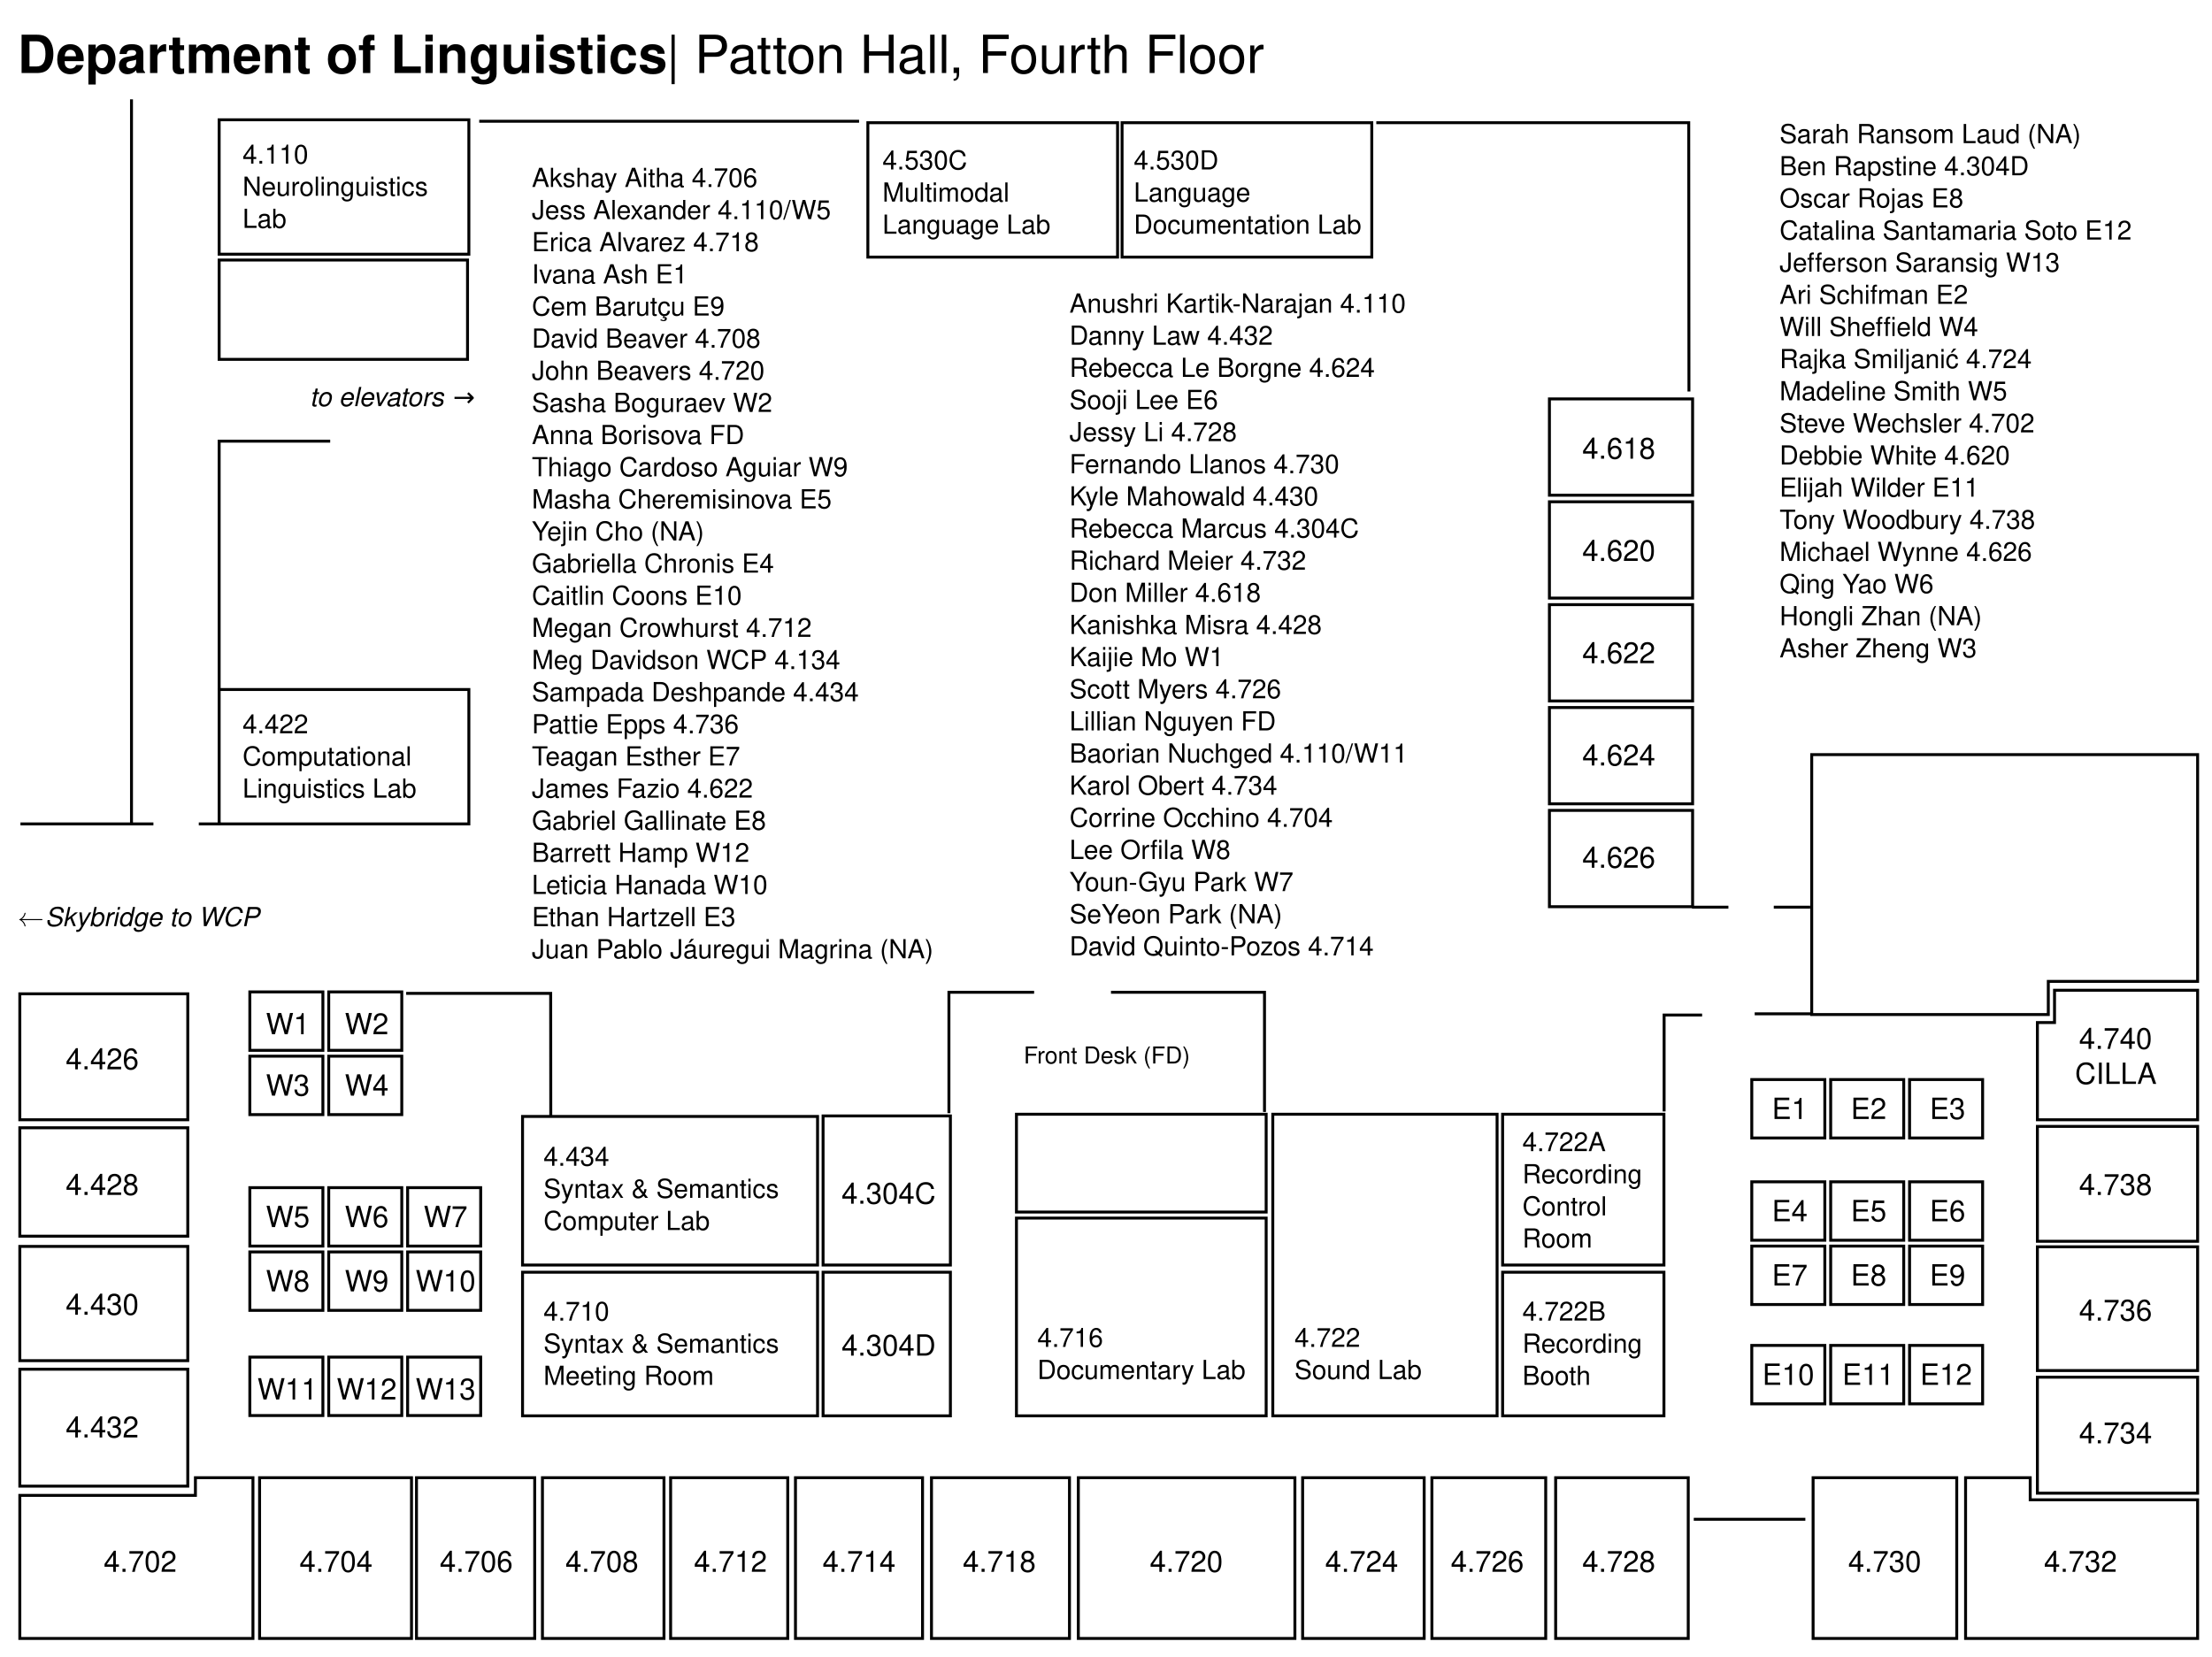
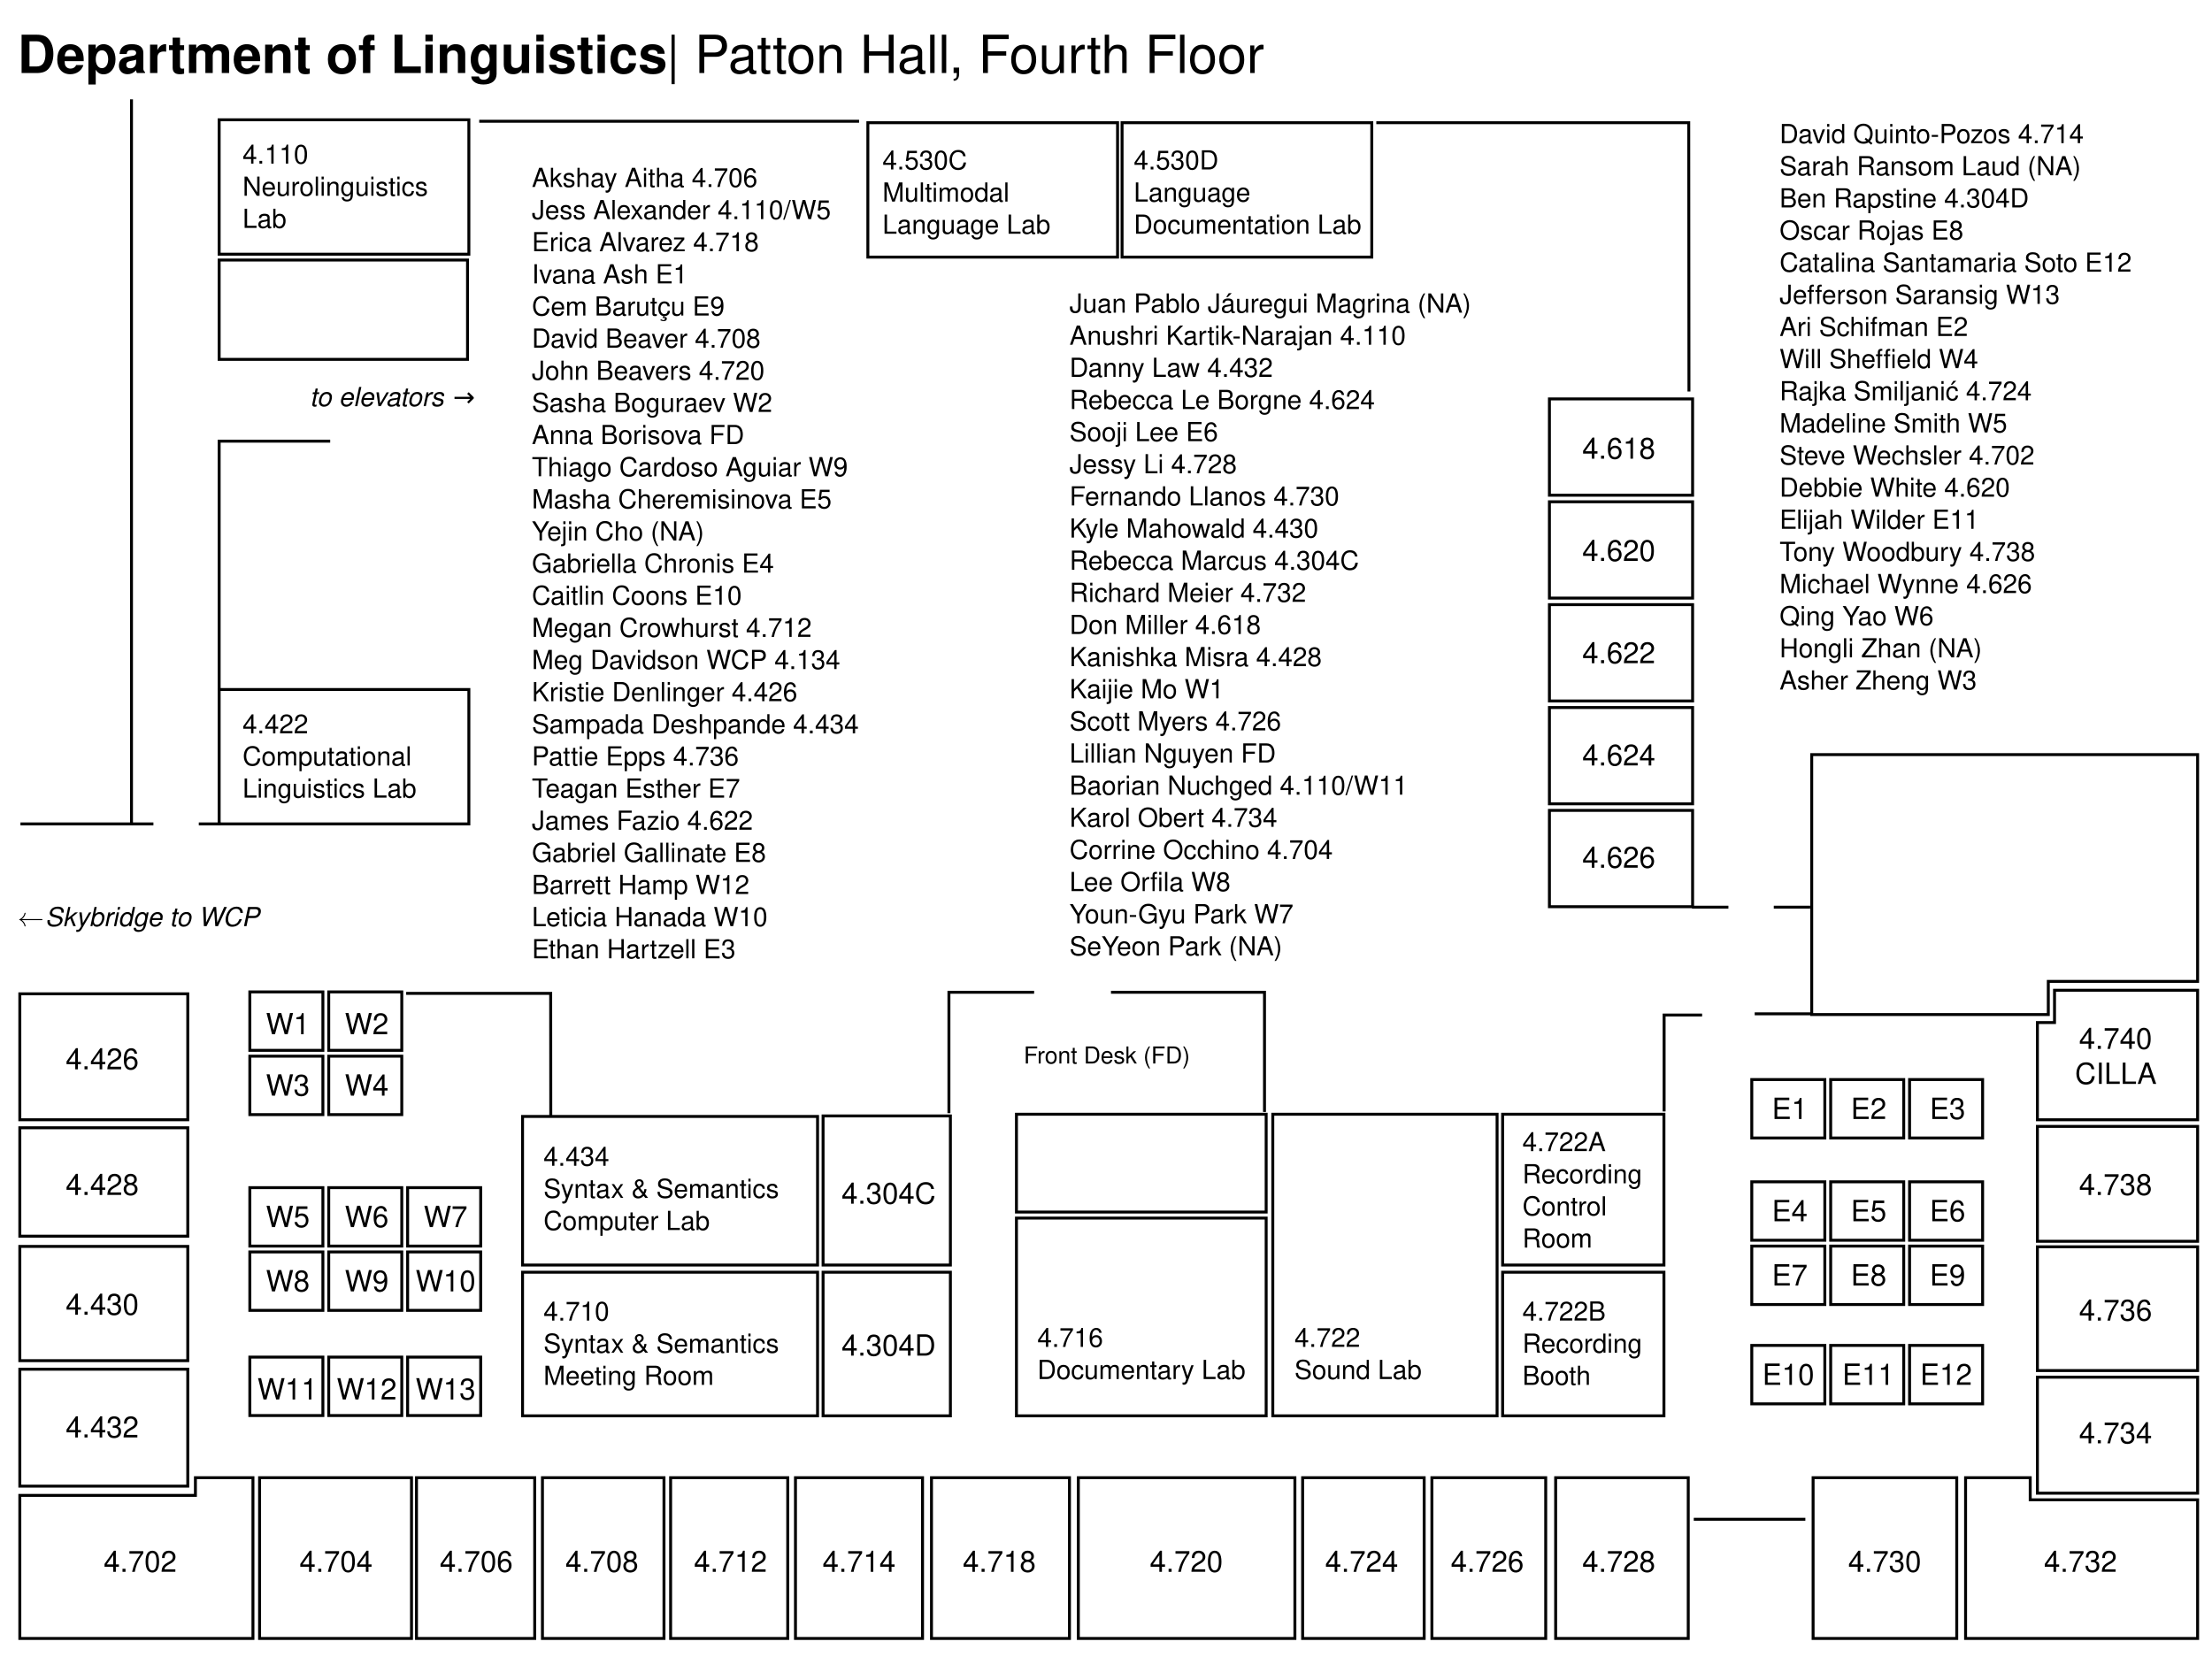
<svg xmlns="http://www.w3.org/2000/svg" width="757px" height="567px" viewBox="0 0 757 567" version="1.1">
  <g id="Artboard" stroke="none" stroke-width="1" fill="none" fill-rule="evenodd">
    <g id="Slices" />
    <g id="Offices-Shapes" transform="translate(6.7822, 40.5352)" stroke="#000000">
      <polygon id="Shape" points="745.295 295.367 694.198 295.367 694.198 306.712 613.23 306.712 613.23 217.748 745.295 217.748" />
      <line x1="157.718" y1="0.965" x2="286.718" y2="0.965" id="Line" stroke-linecap="square" />
      <polygon id="Shape" points="745.295 520.26 665.887 520.26 665.887 465.242 688.005 465.242 688.005 472.807 745.295 472.807" />
      <rect id="Rectangle" x="613.705" y="465.242" width="49.157" height="55.018" />
      <rect id="Rectangle" x="525.601" y="465.242" width="45.376" height="55.018" />
      <rect id="Rectangle" x="483.249" y="465.242" width="38.948" height="55.018" />
      <rect id="Rectangle" x="439.008" y="465.242" width="41.594" height="55.018" />
      <polygon id="Rectangle" points="362.248 465.242 362.248 520.26 436.361 520.26 436.361 465.242" />
      <polygon id="Rectangle" points="265.447 465.242 265.447 520.26 308.933 520.26 308.933 465.242" />
      <polygon id="Rectangle" points="311.995 465.242 311.995 520.26 359.218 520.26 359.218 465.242" />
      <polygon id="Rectangle" points="274.894 394.909 274.894 444.067 318.468 444.067 318.468 394.909" />
      <polygon id="Rectangle" points="274.894 341.416 274.894 392.451 318.468 392.451 318.468 341.416" />
      <rect id="Rectangle" x="222.718" y="465.242" width="40.082" height="55.018" />
      <rect id="Rectangle" x="178.855" y="465.242" width="41.594" height="55.018" />
      <rect id="Rectangle" x="135.748" y="465.242" width="40.461" height="55.018" />
      <polygon id="Rectangle" points="82.054 465.242 82.054 520.26 134.045 520.26 134.045 465.242" />
      <polygon id="Shape" points="79.783 520.26 -2.13162821e-14 520.26 -2.13162821e-14 471.291 60.094 471.291 60.094 465.242 79.783 465.242" />
      <polygon id="Rectangle" points="-2.84217094e-14 299.622 -2.84217094e-14 342.727 57.477 342.727 57.477 299.622" />
      <polygon id="Rectangle" points="-2.84217094e-14 345.47 -2.84217094e-14 382.574 57.477 382.574 57.477 345.47" />
      <polygon id="Rectangle" points="-2.84217094e-14 386.075 -2.84217094e-14 425.18 57.477 425.18 57.477 386.075" />
      <polygon id="Rectangle" points="-2.84217094e-14 428.11 -2.84217094e-14 468.131 57.477 468.131 57.477 428.11" />
      <rect id="Rectangle" x="690.465" y="430.834" width="54.83" height="39.703" />
      <rect id="Rectangle" x="690.465" y="386.213" width="54.83" height="42.354" />
      <rect id="Rectangle" x="690.465" y="345" width="54.83" height="39.322" />
      <polygon id="Shape" points="690.465 342.729 745.295 342.729 745.295 298.397 696.325 298.397 696.325 309.453 690.465 309.453" />
      <polygon id="Rectangle" points="172.045 394.909 172.045 444.067 273.006 444.067 273.006 394.909" />
      <polygon id="Rectangle" points="172.045 341.592 172.045 392.451 273.006 392.451 273.006 341.592" />
      <rect id="Rectangle" x="341.071" y="340.836" width="85.458" height="33.477" />
      <polygon id="Rectangle" points="68.218 195.465 68.218 241.465 153.676 241.465 153.676 195.465" />
      <polygon id="Rectangle" points="523.468 131.209 523.468 164.174 572.468 164.174 572.468 131.209" />
      <polygon id="Rectangle" points="523.468 96 523.468 128.965 572.468 128.965 572.468 96" />
      <path d="M571.218,93.465 C571.199,69.9 571.185,52.226 571.176,40.444 C571.169,31.782 571.158,18.789 571.145,1.465 C533.312,1.465 504.938,1.465 486.022,1.465 C481.177,1.465 473.909,1.465 464.218,1.465" id="Shape" />
      <polygon id="Rectangle" points="523.468 166.419 523.468 199.384 572.468 199.384 572.468 166.419" />
      <rect id="Rectangle" x="523.468" y="201.628" width="49" height="32.965" />
      <polygon id="Rectangle" points="523.468 236.837 523.468 269.802 572.468 269.802 572.468 236.837" />
      <polygon id="Rectangle" points="428.798 340.836 428.798 444.067 505.558 444.067 505.558 340.836" />
      <rect id="Rectangle" x="507.448" y="340.836" width="55.209" height="51.615" />
      <rect id="Rectangle" x="507.448" y="394.909" width="55.209" height="49.158" />
      <polygon id="Rectangle" points="341.071 376.382 341.071 444.067 426.529 444.067 426.529 376.382" />
      <polygon id="Rectangle" points="68.218 0.465 68.218 46.465 153.676 46.465 153.676 0.465" />
      <polygon id="Rectangle" points="290.218 1.465 290.218 47.465 375.676 47.465 375.676 1.465" />
      <polygon id="Rectangle" points="377.218 1.465 377.218 47.465 462.676 47.465 462.676 1.465" />
      <polygon id="Rectangle" points="68.218 48.465 68.218 82.465 153.218 82.465 153.218 48.465" />
    </g>
    <g id="Offices-Labels" transform="translate(22, 47)" fill="#000000" font-family="Helvetica" font-weight="normal">
      <text id="4.422-Computational" font-size="9">
        <tspan x="61" y="204">4.422</tspan>
        <tspan x="61" y="215">Computational</tspan>
        <tspan x="61" y="226">Linguistics Lab</tspan>
      </text>
      <text id="4.530C-Multimodal-La" font-size="9">
        <tspan x="280" y="11">4.530C</tspan>
        <tspan x="280" y="22">Multimodal</tspan>
        <tspan x="280" y="33">Language Lab</tspan>
      </text>
      <text id="4.530D-Language-Docu" font-size="9">
        <tspan x="366" y="11">4.530D</tspan>
        <tspan x="366" y="22">Language</tspan>
        <tspan x="366" y="33">Documentation Lab</tspan>
      </text>
      <text id="4.110-Neurolinguisti" font-size="9">
        <tspan x="61" y="9">4.110</tspan>
        <tspan x="61" y="20">Neurolinguistics</tspan>
        <tspan x="61" y="31">Lab</tspan>
      </text>
      <text id="4.426" font-size="10">
        <tspan x="0.488" y="319">4.426</tspan>
      </text>
      <text id="4.428" font-size="10">
        <tspan x="0.488" y="362">4.428</tspan>
      </text>
      <text id="4.430" font-size="10">
        <tspan x="0.488" y="403">4.430</tspan>
      </text>
      <text id="4.432" font-size="10">
        <tspan x="0.488" y="445">4.432</tspan>
      </text>
      <text id="4.702" font-size="10">
        <tspan x="13.488" y="491">4.702</tspan>
      </text>
      <text id="4.704" font-size="10">
        <tspan x="80.488" y="491">4.704</tspan>
      </text>
      <text id="4.706" font-size="10">
        <tspan x="128.488" y="491">4.706</tspan>
      </text>
      <text id="4.708" font-size="10">
        <tspan x="171.488" y="491">4.708</tspan>
      </text>
      <text id="4.712" font-size="10">
        <tspan x="215.488" y="491">4.712</tspan>
      </text>
      <text id="4.714" font-size="10">
        <tspan x="259.488" y="491">4.714</tspan>
      </text>
      <text id="4.718" font-size="10">
        <tspan x="307.488" y="491">4.718</tspan>
      </text>
      <text id="4.720" font-size="10">
        <tspan x="371.488" y="491">4.720</tspan>
      </text>
      <text id="4.724" font-size="10">
        <tspan x="431.488" y="491">4.724</tspan>
      </text>
      <text id="4.726" font-size="10">
        <tspan x="474.488" y="491">4.726</tspan>
      </text>
      <text id="4.728" font-size="10">
        <tspan x="519.488" y="491">4.728</tspan>
      </text>
      <text id="4.730" font-size="10">
        <tspan x="610.488" y="491">4.730</tspan>
      </text>
      <text id="4.732" font-size="10">
        <tspan x="677.488" y="491">4.732</tspan>
      </text>
      <text id="4.734" font-size="10">
        <tspan x="689.488" y="447">4.734</tspan>
      </text>
      <text id="4.736" font-size="10">
        <tspan x="689.488" y="405">4.736</tspan>
      </text>
      <text id="4.738" font-size="10">
        <tspan x="689.488" y="362">4.738</tspan>
      </text>
      <text id="4.618" font-size="10">
        <tspan x="519.488" y="110">4.618</tspan>
      </text>
      <text id="4.620" font-size="10">
        <tspan x="519.488" y="145">4.620</tspan>
      </text>
      <text id="4.622" font-size="10">
        <tspan x="519.488" y="180">4.622</tspan>
      </text>
      <text id="4.624" font-size="10">
        <tspan x="519.488" y="215">4.624</tspan>
      </text>
      <text id="4.626" font-size="10">
        <tspan x="519.488" y="250">4.626</tspan>
      </text>
      <text id="4.740" font-size="10">
        <tspan x="689.488" y="312">4.740</tspan>
        <tspan x="688.104" y="324">CILLA</tspan>
      </text>
      <text id="4.434" font-size="9">
        <tspan x="164" y="352">4.434</tspan>
        <tspan x="164" y="363">Syntax &amp; Semantics</tspan>
        <tspan x="164" y="374">Computer Lab</tspan>
      </text>
      <text id="4.710" font-size="9">
        <tspan x="164" y="405">4.710</tspan>
        <tspan x="164" y="416">Syntax &amp; Semantics</tspan>
        <tspan x="164" y="427">Meeting Room</tspan>
      </text>
      <text id="4.716" font-size="9">
        <tspan x="333" y="414">4.716</tspan>
        <tspan x="333" y="425">Documentary Lab</tspan>
      </text>
      <text id="4.304C" font-size="10">
        <tspan x="266" y="365">4.304C</tspan>
      </text>
      <text id="4.304D" font-size="10">
        <tspan x="266" y="417">4.304D</tspan>
      </text>
      <text id="4.722-Sound-Lab" font-size="9">
        <tspan x="421" y="414">4.722</tspan>
        <tspan x="421" y="425">Sound Lab</tspan>
      </text>
      <text id="4.722B" font-size="9">
        <tspan x="499" y="405">4.722B</tspan>
        <tspan x="499" y="416">Recording </tspan>
        <tspan x="499" y="427">Booth</tspan>
      </text>
      <text id="4.722A" font-size="9">
        <tspan x="499" y="347">4.722A</tspan>
        <tspan x="499" y="358">Recording </tspan>
        <tspan x="499" y="369">Control </tspan>
        <tspan x="499" y="380">Room</tspan>
      </text>
      <text id="Front-Desk-(FD)" font-size="8">
        <tspan x="328.332" y="317">Front Desk (FD)</tspan>
      </text>
    </g>
    <g id="Workstations-East---Listing" transform="translate(182, 40)" fill="#000000" font-family="Helvetica" font-size="9" font-weight="normal">
      <text id="Akshay-Aitha-4.706-J">
        <tspan x="0" y="24">Akshay Aitha   4.706</tspan>
        <tspan x="0" y="35">Jess Alexander   4.110/W5</tspan>
        <tspan x="0" y="46">Erica Alvarez   4.718</tspan>
        <tspan x="0" y="57">Ivana Ash   E1</tspan>
        <tspan x="0" y="68">Cem Barutçu   E9</tspan>
        <tspan x="0" y="79">David Beaver   4.708</tspan>
        <tspan x="0" y="90">John Beavers   4.720</tspan>
        <tspan x="0" y="101">Sasha Boguraev   W2</tspan>
        <tspan x="0" y="112">Anna Borisova   FD</tspan>
        <tspan x="0" y="123">Thiago Cardoso Aguiar   W9</tspan>
        <tspan x="0" y="134">Masha Cheremisinova   E5</tspan>
        <tspan x="0" y="145">Yejin Cho   (NA)</tspan>
        <tspan x="0" y="156">Gabriella Chronis   E4</tspan>
        <tspan x="0" y="167">Caitlin Coons   E10</tspan>
        <tspan x="0" y="178">Megan Crowhurst   4.712</tspan>
        <tspan x="0" y="189">Meg Davidson   WCP 4.134</tspan>
-         <tspan x="0" y="200">Sampada Deshpande   4.434</tspan>
-         <tspan x="0" y="211">Pattie Epps   4.736</tspan>
-         <tspan x="0" y="222">Teagan Esther   E7</tspan>
-         <tspan x="0" y="233">James Fazio   4.622</tspan>
-         <tspan x="0" y="244">Gabriel Gallinate   E8</tspan>
-         <tspan x="0" y="255">Barrett Hamp   W12</tspan>
-         <tspan x="0" y="266">Leticia Hanada   W10</tspan>
-         <tspan x="0" y="277">Ethan Hartzell   E3</tspan>
-         <tspan x="0" y="288">Juan Pablo Jáuregui Magrina   (NA)</tspan>
+         <tspan x="0" y="200">Kristie Denlinger  4.426</tspan>
+         <tspan x="0" y="211">Sampada Deshpande   4.434</tspan>
+         <tspan x="0" y="222">Pattie Epps   4.736</tspan>
+         <tspan x="0" y="233">Teagan Esther   E7</tspan>
+         <tspan x="0" y="244">James Fazio   4.622</tspan>
+         <tspan x="0" y="255">Gabriel Gallinate   E8</tspan>
+         <tspan x="0" y="266">Barrett Hamp   W12</tspan>
+         <tspan x="0" y="277">Leticia Hanada   W10</tspan>
+         <tspan x="0" y="288">Ethan Hartzell   E3</tspan>
        <tspan x="0" y="299" />
      </text>
-       <text id="Anushri-Kartik-Naraj">
-         <tspan x="184" y="67">Anushri Kartik-Narajan   4.110</tspan>
-         <tspan x="184" y="78">Danny Law   4.432</tspan>
-         <tspan x="184" y="89">Rebecca Le Borgne   4.624</tspan>
-         <tspan x="184" y="100">Sooji Lee   E6</tspan>
-         <tspan x="184" y="111">Jessy Li   4.728</tspan>
-         <tspan x="184" y="122">Fernando Llanos   4.730</tspan>
-         <tspan x="184" y="133">Kyle Mahowald   4.430</tspan>
-         <tspan x="184" y="144">Rebecca Marcus   4.304C</tspan>
-         <tspan x="184" y="155">Richard Meier   4.732</tspan>
-         <tspan x="184" y="166">Don Miller   4.618</tspan>
-         <tspan x="184" y="177">Kanishka Misra   4.428</tspan>
-         <tspan x="184" y="188">Kaijie Mo   W1</tspan>
-         <tspan x="184" y="199">Scott Myers   4.726</tspan>
-         <tspan x="184" y="210">Lillian Nguyen   FD</tspan>
-         <tspan x="184" y="221">Baorian Nuchged   4.110/W11</tspan>
-         <tspan x="184" y="232">Karol Obert   4.734</tspan>
-         <tspan x="184" y="243">Corrine Occhino   4.704</tspan>
-         <tspan x="184" y="254">Lee Orfila   W8</tspan>
-         <tspan x="184" y="265">Youn-Gyu Park   W7</tspan>
-         <tspan x="184" y="276">SeYeon Park   (NA)</tspan>
-         <tspan x="184" y="287">David Quinto-Pozos   4.714</tspan>
-       </text>
-       <text id="Sarah-Ransom-Laud-(N">
-         <tspan x="427" y="9">Sarah Ransom Laud   (NA)</tspan>
-         <tspan x="427" y="20">Ben Rapstine   4.304D</tspan>
-         <tspan x="427" y="31">Oscar Rojas   E8</tspan>
-         <tspan x="427" y="42">Catalina Santamaria Soto   E12</tspan>
-         <tspan x="427" y="53">Jefferson Saransig   W13</tspan>
-         <tspan x="427" y="64">Ari Schifman   E2</tspan>
-         <tspan x="427" y="75">Will Sheffield   W4</tspan>
-         <tspan x="427" y="86">Rajka Smiljanić   4.724</tspan>
-         <tspan x="427" y="97">Madeline Smith   W5</tspan>
-         <tspan x="427" y="108">Steve Wechsler   4.702</tspan>
-         <tspan x="427" y="119">Debbie White   4.620</tspan>
-         <tspan x="427" y="130">Elijah Wilder   E11</tspan>
-         <tspan x="427" y="141">Tony Woodbury   4.738</tspan>
-         <tspan x="427" y="152">Michael Wynne   4.626</tspan>
-         <tspan x="427" y="163">Qing Yao   W6</tspan>
-         <tspan x="427" y="174">Hongli Zhan   (NA)</tspan>
-         <tspan x="427" y="185">Asher Zheng   W3</tspan>
+       <text id="Juan-Pablo-Jáuregui">
+         <tspan x="184" y="67">Juan Pablo Jáuregui Magrina   (NA)</tspan>
+         <tspan x="184" y="78">Anushri Kartik-Narajan   4.110</tspan>
+         <tspan x="184" y="89">Danny Law   4.432</tspan>
+         <tspan x="184" y="100">Rebecca Le Borgne   4.624</tspan>
+         <tspan x="184" y="111">Sooji Lee   E6</tspan>
+         <tspan x="184" y="122">Jessy Li   4.728</tspan>
+         <tspan x="184" y="133">Fernando Llanos   4.730</tspan>
+         <tspan x="184" y="144">Kyle Mahowald   4.430</tspan>
+         <tspan x="184" y="155">Rebecca Marcus   4.304C</tspan>
+         <tspan x="184" y="166">Richard Meier   4.732</tspan>
+         <tspan x="184" y="177">Don Miller   4.618</tspan>
+         <tspan x="184" y="188">Kanishka Misra   4.428</tspan>
+         <tspan x="184" y="199">Kaijie Mo   W1</tspan>
+         <tspan x="184" y="210">Scott Myers   4.726</tspan>
+         <tspan x="184" y="221">Lillian Nguyen   FD</tspan>
+         <tspan x="184" y="232">Baorian Nuchged   4.110/W11</tspan>
+         <tspan x="184" y="243">Karol Obert   4.734</tspan>
+         <tspan x="184" y="254">Corrine Occhino   4.704</tspan>
+         <tspan x="184" y="265">Lee Orfila   W8</tspan>
+         <tspan x="184" y="276">Youn-Gyu Park   W7</tspan>
+         <tspan x="184" y="287">SeYeon Park   (NA)</tspan>
+       </text>
+       <text id="David-Quinto-Pozos-4">
+         <tspan x="427" y="9">David Quinto-Pozos   4.714</tspan>
+         <tspan x="427" y="20">Sarah Ransom Laud   (NA)</tspan>
+         <tspan x="427" y="31">Ben Rapstine   4.304D</tspan>
+         <tspan x="427" y="42">Oscar Rojas   E8</tspan>
+         <tspan x="427" y="53">Catalina Santamaria Soto   E12</tspan>
+         <tspan x="427" y="64">Jefferson Saransig   W13</tspan>
+         <tspan x="427" y="75">Ari Schifman   E2</tspan>
+         <tspan x="427" y="86">Will Sheffield   W4</tspan>
+         <tspan x="427" y="97">Rajka Smiljanić   4.724</tspan>
+         <tspan x="427" y="108">Madeline Smith   W5</tspan>
+         <tspan x="427" y="119">Steve Wechsler   4.702</tspan>
+         <tspan x="427" y="130">Debbie White   4.620</tspan>
+         <tspan x="427" y="141">Elijah Wilder   E11</tspan>
+         <tspan x="427" y="152">Tony Woodbury   4.738</tspan>
+         <tspan x="427" y="163">Michael Wynne   4.626</tspan>
+         <tspan x="427" y="174">Qing Yao   W6</tspan>
+         <tspan x="427" y="185">Hongli Zhan   (NA)</tspan>
+         <tspan x="427" y="196">Asher Zheng   W3</tspan>
      </text>
    </g>
    <g id="Workstations-East---Outlines" transform="translate(599, 369)" stroke="#000000">
      <path d="M25.5,35.5 L25.5,55.5 L0.5,55.5 L0.5,35.5 L25.5,35.5 Z" id="Rectangle-65" />
      <path d="M79.5,57.5 L79.5,77.5 L54.5,77.5 L54.5,57.5 L79.5,57.5 Z" id="Rectangle-65" />
      <path d="M52.5,57.5 L52.5,77.5 L27.5,77.5 L27.5,57.5 L52.5,57.5 Z" id="Rectangle-65" />
      <path d="M25.5,57.5 L25.5,77.5 L0.5,77.5 L0.5,57.5 L25.5,57.5 Z" id="Rectangle-65" />
      <path d="M79.5,35.5 L79.5,55.5 L54.5,55.5 L54.5,35.5 L79.5,35.5 Z" id="Rectangle-65" />
      <path d="M52.5,35.5 L52.5,55.5 L27.5,55.5 L27.5,35.5 L52.5,35.5 Z" id="Rectangle-65" />
      <path d="M25.5,0.5 L25.5,20.5 L0.5,20.5 L0.5,0.5 L25.5,0.5 Z" id="Rectangle-65-copy" />
      <path d="M79.5,0.5 L79.5,20.5 L54.5,20.5 L54.5,0.5 L79.5,0.5 Z" id="Rectangle-65-copy" />
      <path d="M52.5,0.5 L52.5,20.5 L27.5,20.5 L27.5,0.5 L52.5,0.5 Z" id="Rectangle-65-copy" />
      <path d="M25.5,91.5 L25.5,111.5 L0.5,111.5 L0.5,91.5 L25.5,91.5 Z" id="Rectangle-65-copy-2" />
      <path d="M79.5,91.5 L79.5,111.5 L54.5,111.5 L54.5,91.5 L79.5,91.5 Z" id="Rectangle-65-copy-2" />
      <path d="M52.5,91.5 L52.5,111.5 L27.5,111.5 L27.5,91.5 L52.5,91.5 Z" id="Rectangle-65-copy-2" />
    </g>
    <g id="Workstations-East---Labels" transform="translate(603, 373)" fill="#000000" font-family="Helvetica" font-size="10" font-weight="normal">
      <text id="E1">
        <tspan x="3.384" y="10">E1</tspan>
      </text>
      <text id="E2">
        <tspan x="30.384" y="10">E2</tspan>
      </text>
      <text id="E3">
        <tspan x="57.384" y="10">E3</tspan>
      </text>
      <text id="E4">
        <tspan x="3.384" y="45">E4</tspan>
      </text>
      <text id="E5">
        <tspan x="30.384" y="45">E5</tspan>
      </text>
      <text id="E6">
        <tspan x="57.384" y="45">E6</tspan>
      </text>
      <text id="E7">
        <tspan x="3.384" y="67">E7</tspan>
      </text>
      <text id="E8">
        <tspan x="30.384" y="67">E8</tspan>
      </text>
      <text id="E9">
        <tspan x="57.384" y="67">E9</tspan>
      </text>
      <text id="E10">
        <tspan x="0.104" y="101">E10</tspan>
      </text>
      <text id="E11">
        <tspan x="27.472" y="101">E11</tspan>
      </text>
      <text id="E12">
        <tspan x="54.104" y="101">E12</tspan>
      </text>
    </g>
    <g id="Workstations-West---Outlines" transform="translate(85, 339)" stroke="#000000">
      <path d="M25.5,67.5 L25.5,87.5 L0.5,87.5 L0.5,67.5 L25.5,67.5 Z" id="Rectangle-65" />
      <path d="M79.5,89.5 L79.5,109.5 L54.5,109.5 L54.5,89.5 L79.5,89.5 Z" id="Rectangle-65" />
      <path d="M52.5,89.5 L52.5,109.5 L27.5,109.5 L27.5,89.5 L52.5,89.5 Z" id="Rectangle-65" />
      <path d="M25.5,89.5 L25.5,109.5 L0.5,109.5 L0.5,89.5 L25.5,89.5 Z" id="Rectangle-65" />
      <path d="M79.5,125.5 L79.5,145.5 L54.5,145.5 L54.5,125.5 L79.5,125.5 Z" id="Rectangle-65-copy" />
      <path d="M52.5,125.5 L52.5,145.5 L27.5,145.5 L27.5,125.5 L52.5,125.5 Z" id="Rectangle-65-copy" />
      <path d="M25.5,125.5 L25.5,145.5 L0.5,145.5 L0.5,125.5 L25.5,125.5 Z" id="Rectangle-65-copy" />
      <path d="M79.5,67.5 L79.5,87.5 L54.5,87.5 L54.5,67.5 L79.5,67.5 Z" id="Rectangle-65" />
      <path d="M52.5,67.5 L52.5,87.5 L27.5,87.5 L27.5,67.5 L52.5,67.5 Z" id="Rectangle-65" />
      <path d="M25.5,0.5 L25.5,20.5 L0.5,20.5 L0.5,0.5 L25.5,0.5 Z" id="Rectangle-65-copy" />
      <path d="M52.5,22.5 L52.5,42.5 L27.5,42.5 L27.5,22.5 L52.5,22.5 Z" id="Rectangle-65-copy" />
      <path d="M25.5,22.5 L25.5,42.5 L0.5,42.5 L0.5,22.5 L25.5,22.5 Z" id="Rectangle-65-copy" />
      <path d="M52.5,0.5 L52.5,20.5 L27.5,20.5 L27.5,0.5 L52.5,0.5 Z" id="Rectangle-65-copy" />
    </g>
    <g id="Workstations-West---Labels" transform="translate(88, 344)" fill="#000000" font-family="Helvetica" font-size="10" font-weight="normal">
      <text id="W5">
        <tspan x="3" y="76">W5</tspan>
      </text>
      <text id="W1">
        <tspan x="3" y="10">W1</tspan>
      </text>
      <text id="W3">
        <tspan x="3" y="31">W3</tspan>
      </text>
      <text id="W4">
        <tspan x="30" y="31">W4</tspan>
      </text>
      <text id="W2">
        <tspan x="30" y="10">W2</tspan>
      </text>
      <text id="W6">
        <tspan x="30" y="76">W6</tspan>
      </text>
      <text id="W7">
        <tspan x="57" y="76">W7</tspan>
      </text>
      <text id="W8">
        <tspan x="3" y="98">W8</tspan>
      </text>
      <text id="W11">
        <tspan x="0.088" y="135">W11</tspan>
      </text>
      <text id="W9">
        <tspan x="30" y="98">W9</tspan>
      </text>
      <text id="W10">
        <tspan x="54.219" y="98">W10</tspan>
      </text>
      <text id="W12">
        <tspan x="27.219" y="135">W12</tspan>
      </text>
      <text id="W13">
        <tspan x="54.219" y="135">W13</tspan>
      </text>
    </g>
    <g id="RLP-Walls" transform="translate(7, 34)" stroke="#000000">
      <path d="M181.489,348 C181.48,337.242 181.474,329.174 181.469,323.795 C181.466,319.84 181.461,313.909 181.455,306 C163.957,306 150.834,306 142.085,306 C139.844,306 136.482,306 132,306" id="Shape" />
      <polyline id="Shape" points="317.745 347 317.745 305.623 346.899 305.623" />
      <polyline id="Shape" points="373.209 305.623 425.744 305.623 425.744 346.586" />
      <polyline id="Shape" points="575.5 313.417 562.5 313.417 562.5 346.417" />
      <line x1="613.062" y1="313" x2="593.5" y2="313" id="Shape" />
      <line x1="584.5" y1="276.5" x2="572.031" y2="276.5" id="Shape" />
      <line x1="45.5" y1="248" x2="38.031" y2="248" id="Shape" />
      <line x1="68.5" y1="248" x2="61.031" y2="248" id="Shape" />
      <line x1="612.5" y1="276.5" x2="600.031" y2="276.5" id="Shape" />
      <line x1="572.649" y1="486" x2="610.835" y2="486" id="Shape" />
      <polyline id="Shape" points="0 248 38 248 38 0" />
      <polyline id="Shape" transform="translate(87, 159.5) scale(-1, -1) translate(-87, -159.5)" points="68 202 106 202 106 117" />
    </g>
    <g id="RLP-Labels" transform="translate(6, 7)" fill="#000000" font-family="Helvetica-Bold, Helvetica" font-size="18" font-weight="bold">
      <text id="Department-of-Lingui">
        <tspan x="0" y="18">Department of Linguistics</tspan>
        <tspan x="222.021" y="18" font-family="Helvetica" font-weight="normal"> | Patton Hall, Fourth Floor</tspan>
      </text>
    </g>
    <text id="⃪-Skybridge-to-WCP" font-family="STIXTwoMath-Regular, STIX Two Math" font-size="9" font-weight="normal" fill="#000000">
      <tspan x="12.922" y="317">⃪</tspan>
      <tspan x="12.922" y="317" font-family="Helvetica"> </tspan>
      <tspan x="15.422" y="317" font-family="Helvetica-Oblique, Helvetica" font-style="italic">Skybridge to WCP</tspan>
    </text>
    <text id="to-elevators-→" font-family="Helvetica-Oblique, Helvetica" font-size="9" font-style="italic" font-weight="normal" fill="#000000">
      <tspan x="106" y="139">to elevators </tspan>
      <tspan x="155.025" y="139" font-family="LucidaGrande, Lucida Grande">→</tspan>
    </text>
  </g>
</svg>
